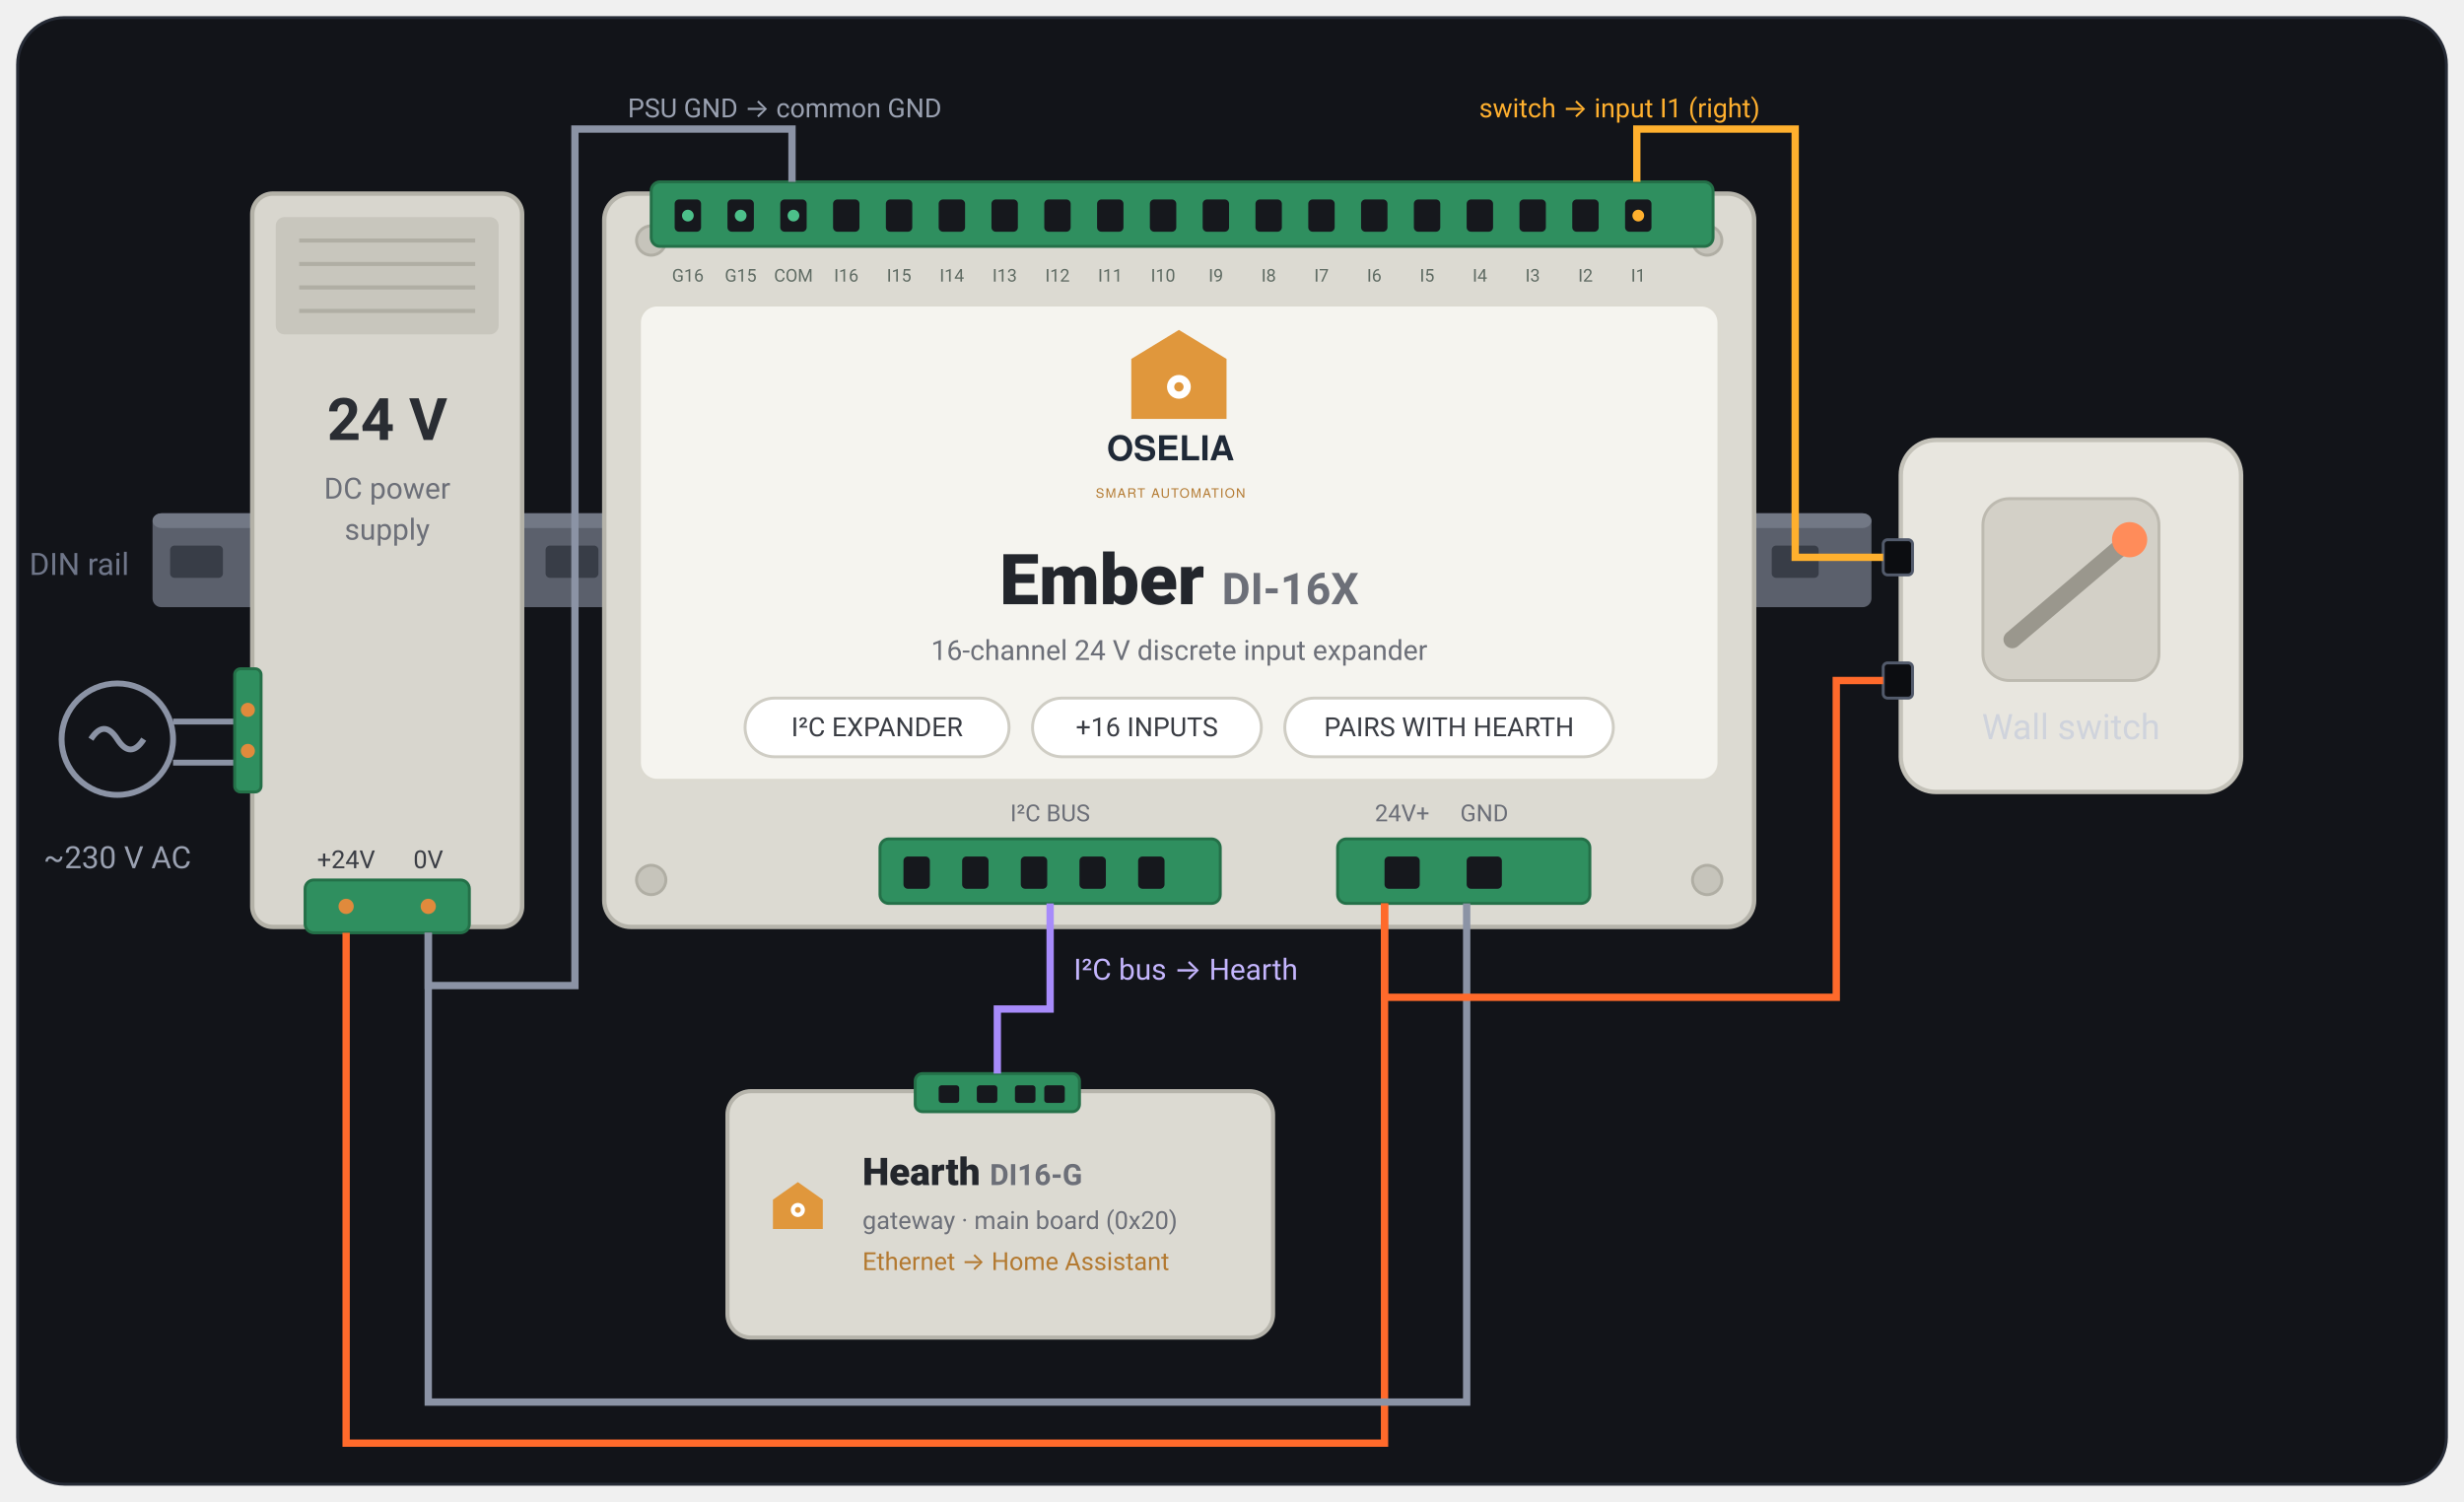
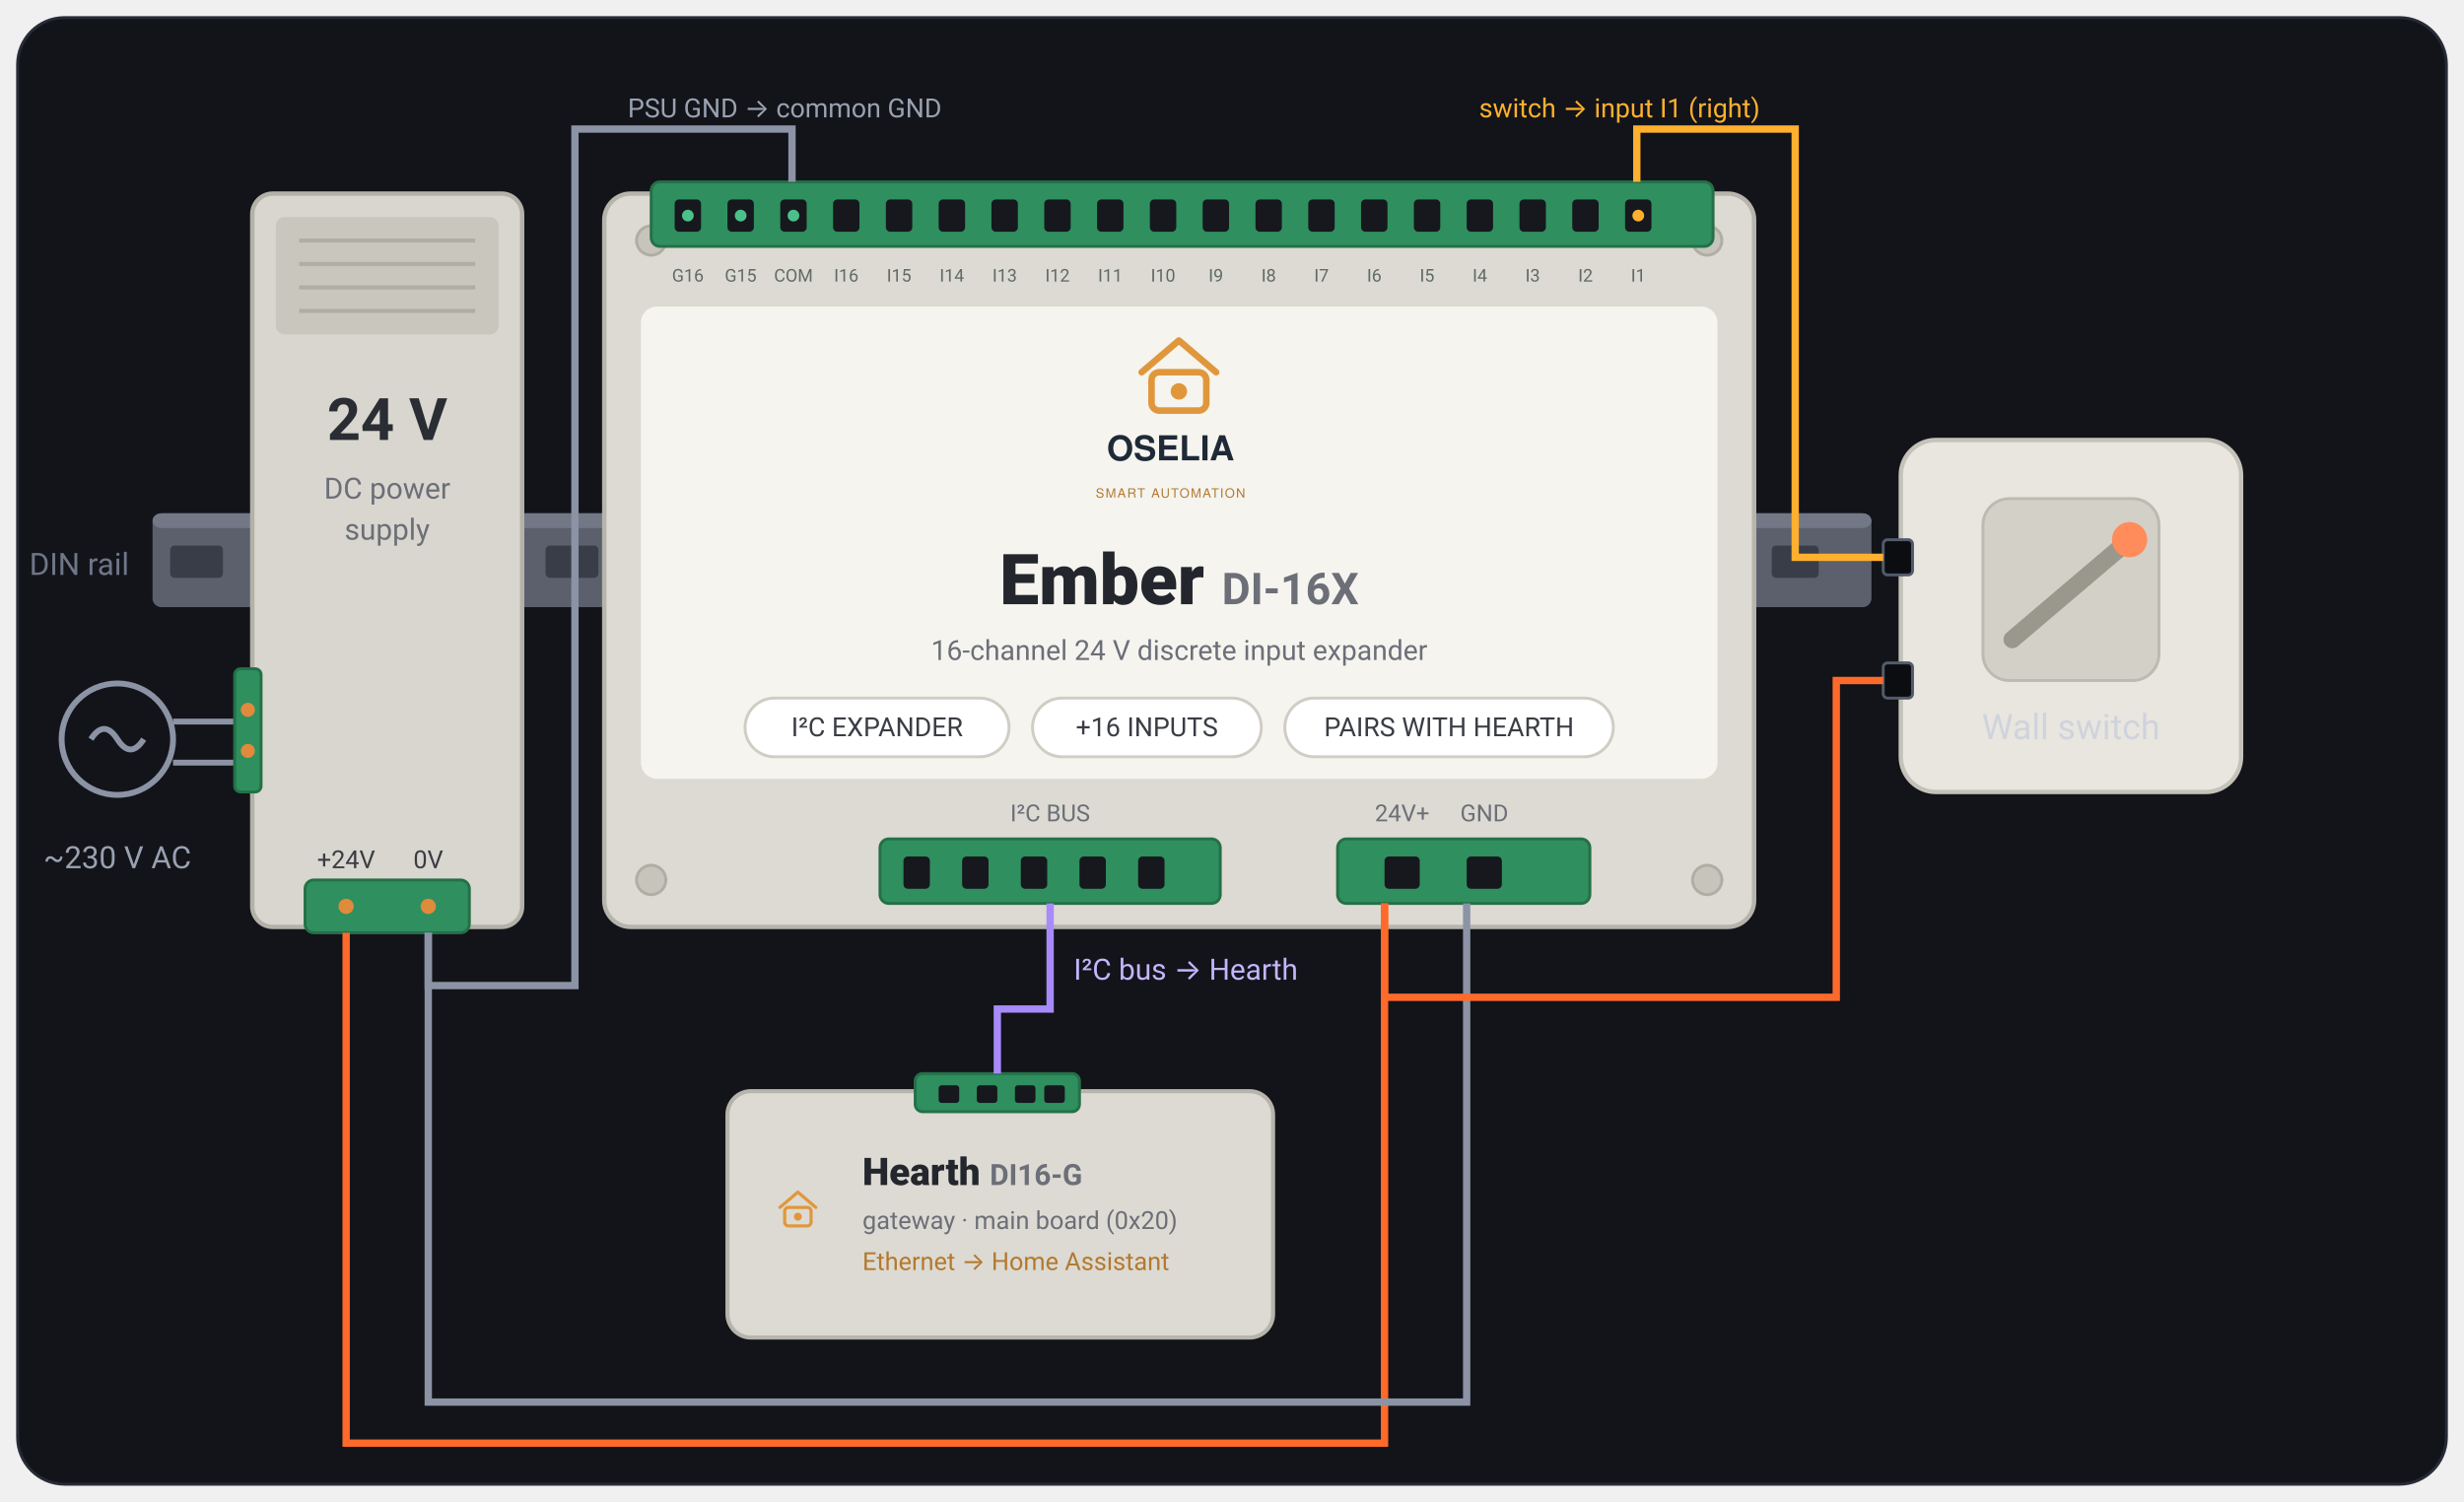
<svg xmlns="http://www.w3.org/2000/svg" viewBox="0 0 840 512" role="img" aria-label="A 24 V power supply, an OSELIA Ember DI-16X input expander and a wall switch on a DIN rail, its I²C bus linked to a Hearth gateway" font-family="ui-sans-serif, system-ui, -apple-system, Segoe UI, Roboto, sans-serif">
  <rect x="6" y="6" width="828" height="500" rx="16" fill="#121419" stroke="#262b36" />
  <g>
    <rect x="52" y="175" width="586" height="32" rx="3" fill="#5b606c" />
    <rect x="52" y="175" width="586" height="5" rx="3" fill="#727885" />
    <g fill="#383d47">
      <rect x="58" y="186" width="18" height="11" rx="1.5" />
      <rect x="186" y="186" width="18" height="11" rx="1.5" />
      <rect x="604" y="186" width="16" height="11" rx="1.5" />
    </g>
    <text x="10" y="196" font-size="10.5" fill="#6f7689">DIN rail</text>
  </g>
  <g>
    <circle cx="40" cy="252" r="19" fill="none" stroke="#8b93a5" stroke-width="2" />
    <path d="M31 252 q4.5 -7 9 0 t9 0" fill="none" stroke="#8b93a5" stroke-width="2" />
    <text x="40" y="296" font-size="10.5" fill="#9aa1b1" text-anchor="middle">~230 V AC</text>
    <path d="M59 246 H82" stroke="#8b93a5" stroke-width="2" />
    <path d="M59 260 H82" stroke="#8b93a5" stroke-width="2" />
  </g>
  <g>
    <rect x="86" y="66" width="92" height="250" rx="7" fill="#d8d6ce" stroke="#b4b2a8" stroke-width="1.5" />
    <rect x="94" y="74" width="76" height="40" rx="3" fill="#c8c6bd" />
    <g stroke="#b0aea4" stroke-width="1.4">
      <path d="M102 82 H162" />
      <path d="M102 90 H162" />
      <path d="M102 98 H162" />
      <path d="M102 106 H162" />
    </g>
    <text x="132" y="150" font-size="20" font-weight="700" fill="#2a2d33" text-anchor="middle">24 V</text>
    <text x="132" y="170" font-size="10" fill="#6c6f78" text-anchor="middle">DC power</text>
    <text x="132" y="184" font-size="10" fill="#6c6f78" text-anchor="middle">supply</text>
    <rect x="80" y="228" width="9" height="42" rx="2" fill="#2f8f5f" stroke="#247048" />
    <circle cx="84.5" cy="242" r="2.4" fill="#e08a3c" />
    <circle cx="84.5" cy="256" r="2.4" fill="#e08a3c" />
    <rect x="104" y="300" width="56" height="18" rx="3" fill="#2f8f5f" stroke="#247048" />
    <circle cx="118" cy="309" r="2.6" fill="#e08a3c" />
    <circle cx="146" cy="309" r="2.6" fill="#e08a3c" />
    <text x="118" y="296" font-size="8.5" fill="#3a3d44" text-anchor="middle">+24V</text>
    <text x="146" y="296" font-size="8.5" fill="#3a3d44" text-anchor="middle">0V</text>
  </g>
  <g>
    <rect x="206" y="66" width="392" height="250" rx="9" fill="#dcdad2" stroke="#b6b4ab" stroke-width="1.5" />
    <g fill="#c6c4bb" stroke="#b0aea4">
      <circle cx="222" cy="82" r="5" />
      <circle cx="582" cy="82" r="5" />
      <circle cx="222" cy="300" r="5" />
      <circle cx="582" cy="300" r="5" />
    </g>
    <rect x="222" y="62" width="362" height="22" rx="3" fill="#2f8f5f" stroke="#247048" />
    <g fill="#16181d">
      <rect x="230" y="68" width="9" height="11" rx="1.5" />
      <rect x="248" y="68" width="9" height="11" rx="1.5" />
      <rect x="266" y="68" width="9" height="11" rx="1.5" />
      <rect x="284" y="68" width="9" height="11" rx="1.5" />
      <rect x="302" y="68" width="9" height="11" rx="1.5" />
      <rect x="320" y="68" width="9" height="11" rx="1.5" />
      <rect x="338" y="68" width="9" height="11" rx="1.5" />
      <rect x="356" y="68" width="9" height="11" rx="1.5" />
      <rect x="374" y="68" width="9" height="11" rx="1.5" />
      <rect x="392" y="68" width="9" height="11" rx="1.5" />
      <rect x="410" y="68" width="9" height="11" rx="1.5" />
      <rect x="428" y="68" width="9" height="11" rx="1.5" />
      <rect x="446" y="68" width="9" height="11" rx="1.5" />
      <rect x="464" y="68" width="9" height="11" rx="1.5" />
      <rect x="482" y="68" width="9" height="11" rx="1.5" />
      <rect x="500" y="68" width="9" height="11" rx="1.5" />
      <rect x="518" y="68" width="9" height="11" rx="1.5" />
      <rect x="536" y="68" width="9" height="11" rx="1.5" />
      <rect x="554" y="68" width="9" height="11" rx="1.5" />
    </g>
    <g fill="#4cc08a">
      <circle cx="234.5" cy="73.5" r="2" />
      <circle cx="252.5" cy="73.5" r="2" />
      <circle cx="270.5" cy="73.5" r="2" />
    </g>
    <circle cx="558.5" cy="73.5" r="2" fill="#ffb02e" />
    <g font-size="6" fill="#5f6b63" text-anchor="middle">
      <text x="234.5" y="96">G16</text>
      <text x="252.5" y="96">G15</text>
      <text x="270.5" y="96">COM</text>
      <text x="288.5" y="96">I16</text>
      <text x="306.5" y="96">I15</text>
      <text x="324.5" y="96">I14</text>
      <text x="342.5" y="96">I13</text>
      <text x="360.5" y="96">I12</text>
      <text x="378.5" y="96">I11</text>
      <text x="396.5" y="96">I10</text>
      <text x="414.5" y="96">I9</text>
      <text x="432.5" y="96">I8</text>
      <text x="450.5" y="96">I7</text>
      <text x="468.5" y="96">I6</text>
      <text x="486.5" y="96">I5</text>
      <text x="504.5" y="96">I4</text>
      <text x="522.5" y="96">I3</text>
      <text x="540.5" y="96">I2</text>
      <text x="558.5" y="96">I1</text>
    </g>
    <rect x="218" y="104" width="368" height="162" rx="6" fill="#f5f4ef" stroke="#dcdad1" />
    <svg x="342" y="110" width="120" height="61" viewBox="0 53 92 49" preserveAspectRatio="xMidYMid meet">
      <g transform="matrix(1 0 0 -1 0 172.91)">
-         <path d="M32.88,93.54 L58.96,93.54 L58.96,109.98 L45.92,117.92 L32.88,109.98 Z " fill="#e0973c" />
-         <circle cx="45.92" cy="102.33" r="3.26" fill="#ffffff" />
-         <circle cx="45.92" cy="102.33" r="1.28" fill="#e0973c" />
+         <g transform="translate(45.92,105.73) scale(0.3,-0.3)">
+           <path d="M-34 -2 L0 -31 L34 -2" fill="none" stroke="#e0973c" stroke-width="6" stroke-linecap="round" stroke-linejoin="round" />
+           <rect x="-25" y="-2" width="50" height="35" rx="7" fill="none" stroke="#e0973c" stroke-width="6" />
+           <circle cx="0" cy="15.5" r="7.5" fill="#e0973c" />
+         </g>
        <text transform="translate(26.17,82.20) scale(1,-1)" font-family="Helvetica, Arial, sans-serif" font-weight="bold" font-size="9.40" fill="#1f2937">OSELIA</text>
        <text transform="translate(23.14,72.00) scale(1,-1)" font-family="Helvetica, Arial, sans-serif" font-weight="normal" font-size="3.50" letter-spacing="0.35" fill="#b37930">SMART AUTOMATION</text>
      </g>
    </svg>
    <text x="402" y="206" font-size="24" font-weight="800" fill="#23262c" text-anchor="middle">Ember <tspan font-size="15" font-weight="600" fill="#6c6f78">DI-16X</tspan>
    </text>
    <text x="402" y="225" font-size="9.5" fill="#6c6f78" text-anchor="middle">16-channel 24 V discrete input expander</text>
    <g font-size="9" fill="#3a3d44" text-anchor="middle">
      <rect x="254" y="238" width="90" height="20" rx="10" fill="#fff" stroke="#cfcdc4" />
      <text x="299" y="251">I²C EXPANDER</text>
      <rect x="352" y="238" width="78" height="20" rx="10" fill="#fff" stroke="#cfcdc4" />
      <text x="391" y="251">+16 INPUTS</text>
      <rect x="438" y="238" width="112" height="20" rx="10" fill="#fff" stroke="#cfcdc4" />
      <text x="494" y="251">PAIRS WITH HEARTH</text>
    </g>
    <rect x="300" y="286" width="116" height="22" rx="3" fill="#2f8f5f" stroke="#247048" />
    <g fill="#16181d">
      <rect x="308" y="292" width="9" height="11" rx="1.5" />
      <rect x="328" y="292" width="9" height="11" rx="1.5" />
      <rect x="348" y="292" width="9" height="11" rx="1.5" />
      <rect x="368" y="292" width="9" height="11" rx="1.5" />
      <rect x="388" y="292" width="9" height="11" rx="1.5" />
    </g>
    <text x="358" y="280" font-size="8" fill="#6c6f78" text-anchor="middle">I²C BUS</text>
    <rect x="456" y="286" width="86" height="22" rx="3" fill="#2f8f5f" stroke="#247048" />
    <g fill="#16181d">
      <rect x="472" y="292" width="12" height="11" rx="1.5" />
      <rect x="500" y="292" width="12" height="11" rx="1.5" />
    </g>
    <text x="478" y="280" font-size="8" fill="#6c6f78" text-anchor="middle">24V+</text>
    <text x="506" y="280" font-size="8" fill="#6c6f78" text-anchor="middle">GND</text>
  </g>
  <g>
    <rect x="648" y="150" width="116" height="120" rx="12" fill="#e8e6df" stroke="#c4c2b9" stroke-width="1.5" />
    <rect x="676" y="170" width="60" height="62" rx="9" fill="#d3d0c7" stroke="#bdbab0" />
    <path d="M686 218 L726 184" stroke="#9a978d" stroke-width="6" stroke-linecap="round" />
    <circle cx="726" cy="184" r="6" fill="#ff8c5a" />
    <text x="706" y="252" font-size="12" fill="#cfd3dc" text-anchor="middle">Wall switch</text>
    <rect x="642" y="184" width="10" height="12" rx="1.5" fill="#0c0d11" stroke="#525a6b" />
    <rect x="642" y="226" width="10" height="12" rx="1.5" fill="#0c0d11" stroke="#525a6b" />
  </g>
  <g>
    <rect x="248" y="372" width="186" height="84" rx="8" fill="#dcdad2" stroke="#b6b4ab" stroke-width="1.4" />
    <rect x="312" y="366" width="56" height="13" rx="2.5" fill="#2f8f5f" stroke="#247048" />
    <g fill="#16181d">
      <rect x="320" y="370" width="7" height="6" rx="1" />
      <rect x="333" y="370" width="7" height="6" rx="1" />
      <rect x="346" y="370" width="7" height="6" rx="1" />
      <rect x="356" y="370" width="7" height="6" rx="1" />
    </g>
    <g transform="translate(272,412)">
-       <path d="M0 -9 L8.5 -3 L8.5 7 L-8.5 7 L-8.5 -3 Z" fill="#e0973c" />
-       <circle cx="0" cy="0.5" r="2.4" fill="#fff" />
-       <circle cx="0" cy="0.5" r="1" fill="#e0973c" />
+       <g transform="scale(0.18)">
+         <path d="M-34 -2 L0 -31 L34 -2" fill="none" stroke="#e0973c" stroke-width="6" stroke-linecap="round" stroke-linejoin="round" />
+         <rect x="-25" y="-2" width="50" height="35" rx="7" fill="none" stroke="#e0973c" stroke-width="6" />
+         <circle cx="0" cy="15.5" r="7.5" fill="#e0973c" />
+       </g>
    </g>
    <text x="294" y="404" font-size="13" font-weight="800" fill="#23262c">Hearth <tspan font-size="10" font-weight="600" fill="#6c6f78">DI16-G</tspan>
    </text>
    <text x="294" y="419" font-size="8.5" fill="#6c6f78">gateway · main board (0x20)</text>
    <text x="294" y="433" font-size="8.5" fill="#b37930">Ethernet → Home Assistant</text>
  </g>
  <path d="M118 318 V492 H472 V308" fill="none" stroke="#ff6a2b" stroke-width="2.5" />
  <path d="M146 318 V478 H500 V308" fill="none" stroke="#8b93a5" stroke-width="2.5" />
  <path d="M472 308 V340 H626 V232 H642" fill="none" stroke="#ff6a2b" stroke-width="2.5" />
  <path d="M642 190 H612 V44 H558 V62" fill="none" stroke="#ffb02e" stroke-width="2.5" />
  <text x="600" y="40" font-size="9" fill="#ffb02e" text-anchor="end">switch → input I1 (right)</text>
  <path d="M146 318 V336 H196 V44 H270 V62" fill="none" stroke="#8b93a5" stroke-width="2.5" />
  <text x="214" y="40" font-size="9" fill="#9aa1b1" text-anchor="start">PSU GND → common GND</text>
  <path d="M358 308 V344 H340 V366" fill="none" stroke="#a78bfa" stroke-width="2.5" />
  <text x="366" y="334" font-size="10" fill="#c4b5fd">I²C bus → Hearth</text>
</svg>
